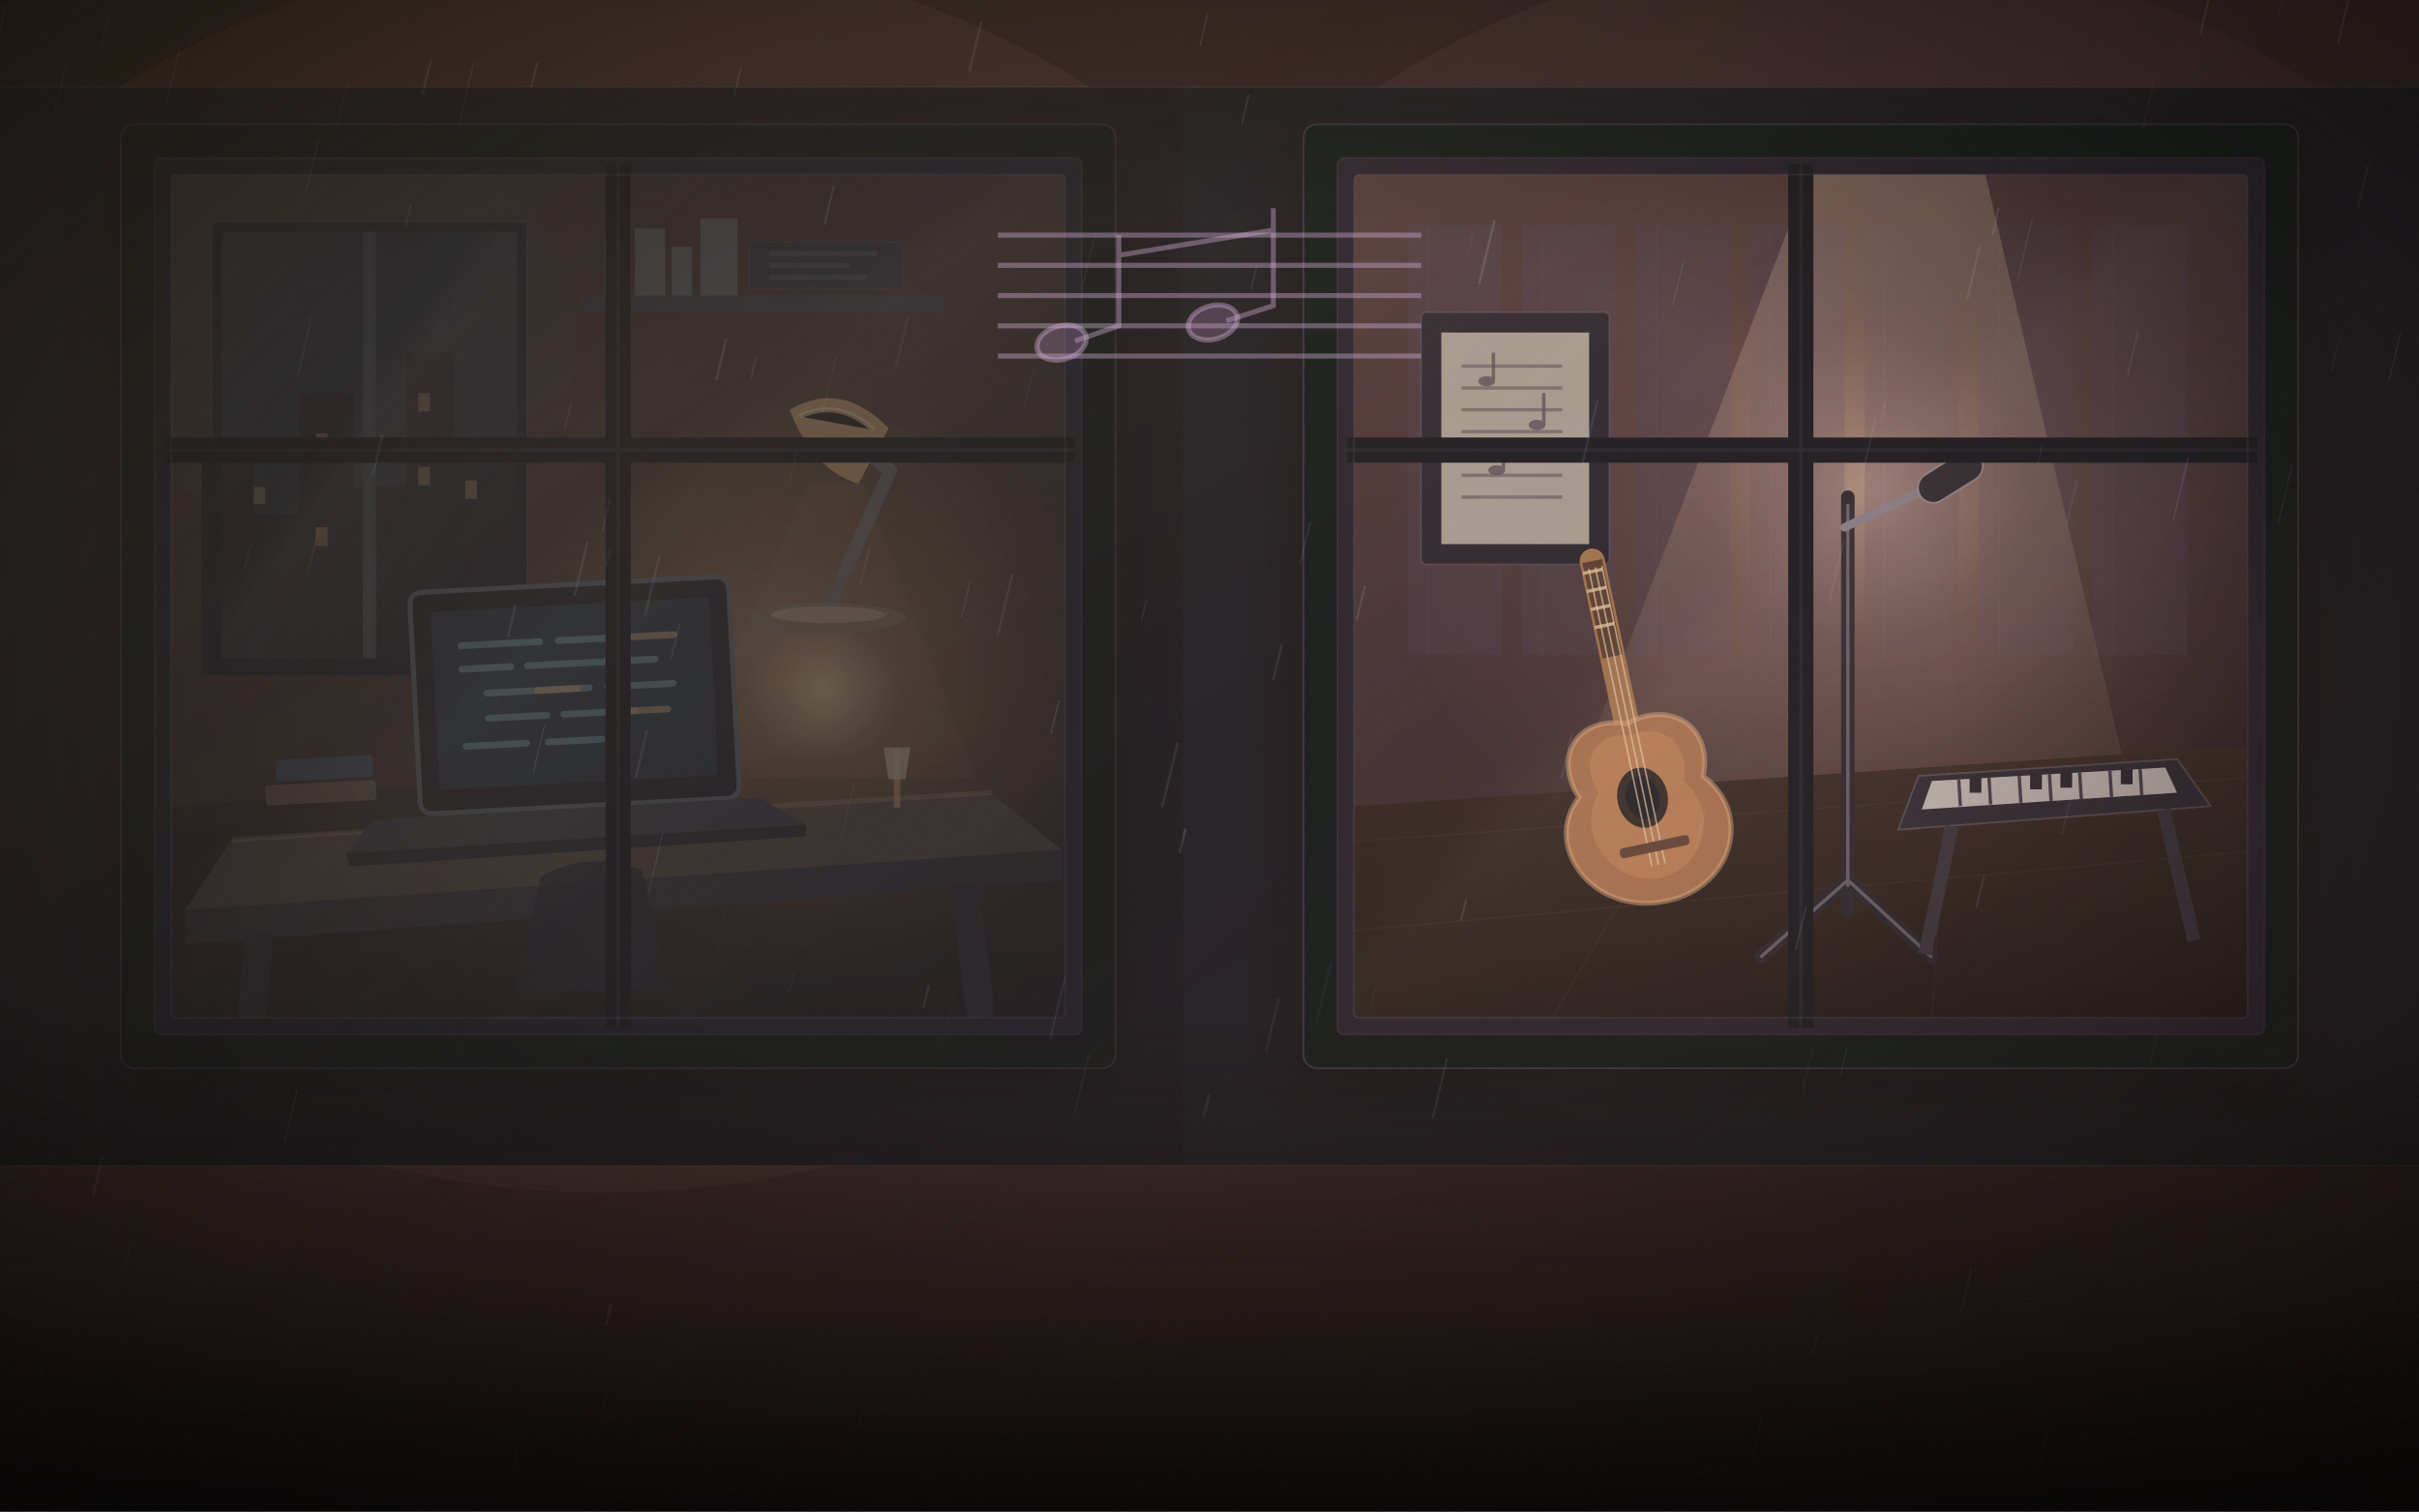
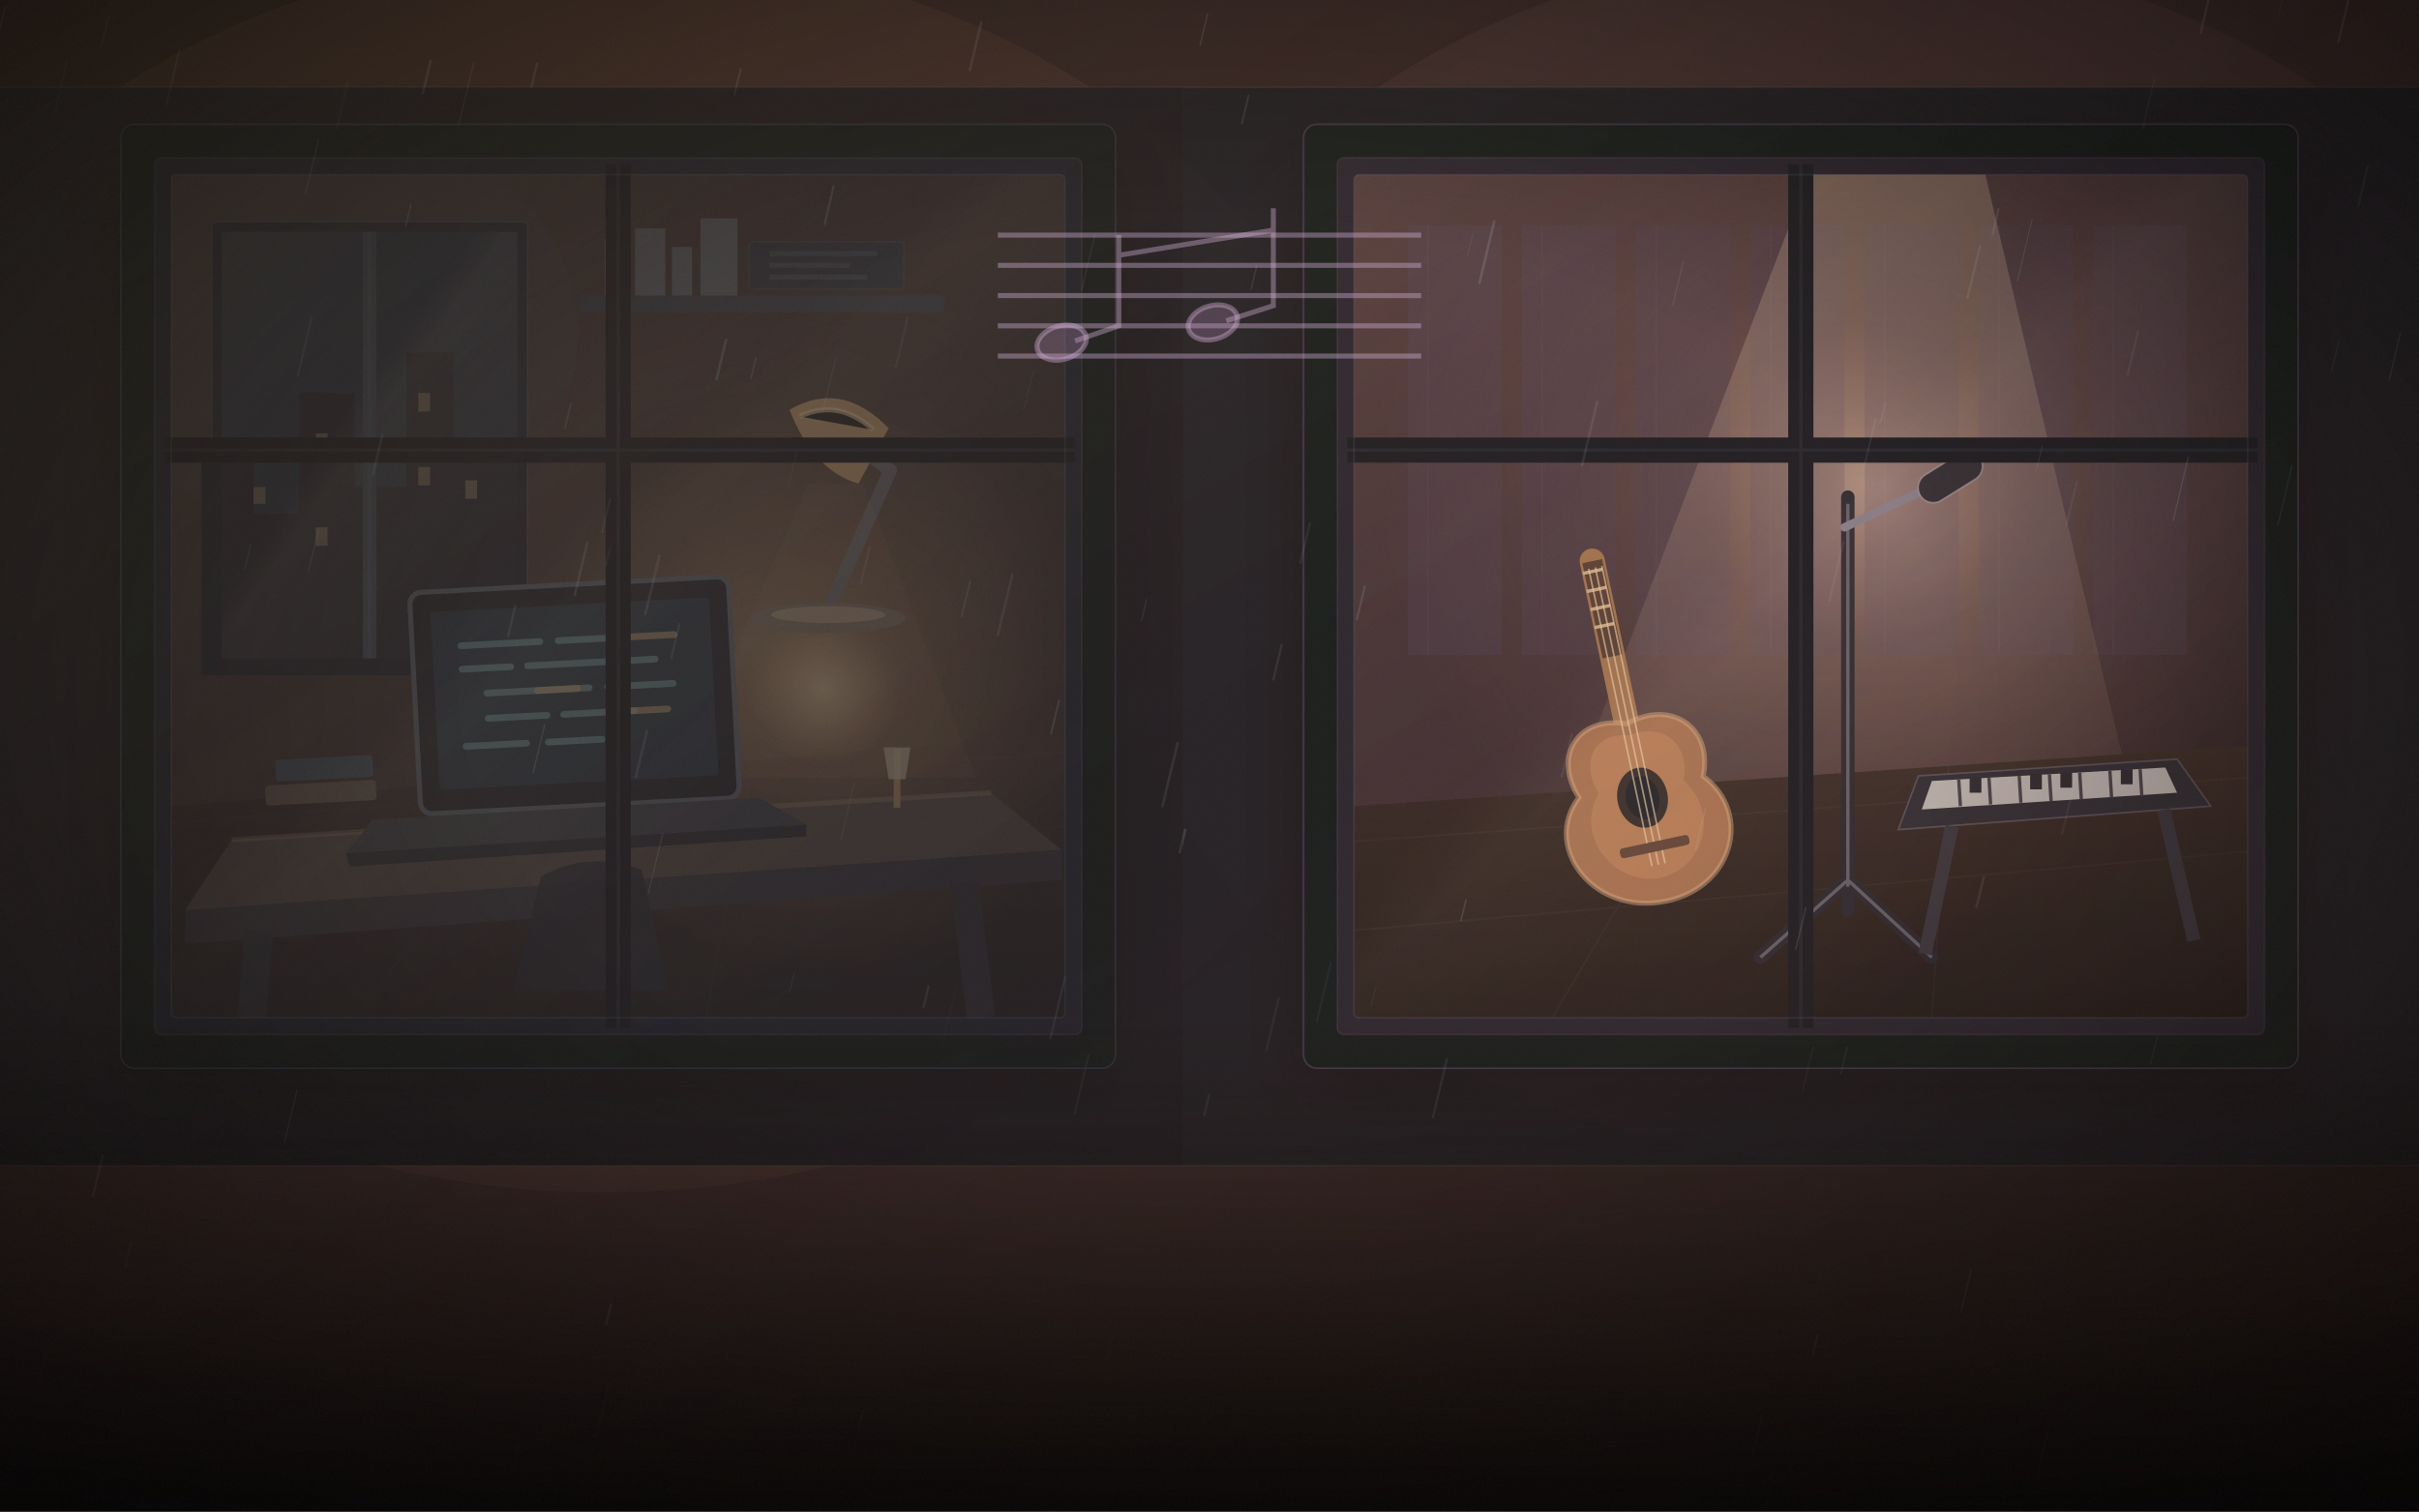
<svg xmlns="http://www.w3.org/2000/svg" viewBox="0 0 1440 900" preserveAspectRatio="xMidYMid slice" role="img" aria-labelledby="title desc">
  <style>
  .rain-drift { animation: rain-drift 11s ease-in-out infinite; }
  .mote { animation-name: mote-rise; animation-duration: 12s; animation-timing-function: ease-in-out; animation-iteration-count: infinite; opacity: 0; }
  .glow-drift { animation: glow-drift 14s ease-in-out infinite; }
  .sway { animation: sway 11s ease-in-out infinite; transform-box: fill-box; transform-origin: 50% 50%; }
  .drift { animation: drift 15s ease-in-out infinite; transform-box: fill-box; transform-origin: 50% 50%; }
  .spin { animation: spin 34s linear infinite; transform-box: fill-box; transform-origin: 50% 100%; }
  .pulse { animation: pulse 2.4s ease-in-out infinite; transform-box: fill-box; transform-origin: 50% 100%; }
  .ring { animation: ring 6.4s ease-out infinite; transform-box: fill-box; transform-origin: 50% 50%; }
  .rise { animation: rise 7s ease-in-out infinite; }
  .flow { animation: flow 7s linear infinite; }
  .blink { animation: blink 1.3s steps(2, start) infinite; }
  .signal-flow { animation: signal-flow 6s linear infinite; }
  @keyframes rain-drift { 0%, 100% { transform: translate(0px, 0px); } 50% { transform: translate(-14px, 24px); } }
  @keyframes mote-rise { 0% { opacity: 0; transform: translate(0px, 0px); } 16% { opacity: .5; } 62% { opacity: .26; } 100% { opacity: 0; transform: translate(-10px, -54px); } }
  @keyframes glow-drift { 0%, 100% { transform: translate(0px, 0px); } 50% { transform: translate(7px, -6px); } }
  @keyframes sway { 0%, 100% { transform: rotate(-1.4deg) translateY(0px); } 50% { transform: rotate(1.4deg) translateY(-4px); } }
  @keyframes drift { 0%, 100% { transform: translate(0px, 0px); } 50% { transform: translate(6px, -8px); } }
  @keyframes spin { to { transform: rotate(360deg); } }
  @keyframes pulse { 0%, 100% { transform: scaleY(.32); } 50% { transform: scaleY(1); } }
  @keyframes ring { 0% { transform: scale(.5); opacity: .55; } 68% { opacity: .14; } 100% { transform: scale(2.4); opacity: 0; } }
  @keyframes rise { 0% { opacity: 0; transform: translateY(6px); } 35% { opacity: .55; } 100% { opacity: 0; transform: translateY(-16px); } }
  @keyframes flow { to { stroke-dashoffset: -120; } }
  @keyframes blink { 0%, 49% { opacity: 1; } 50%, 100% { opacity: 0; } }
  @keyframes signal-flow { to { stroke-dashoffset: -96; } }
  @media (prefers-reduced-motion: reduce) { .anim { animation: none !important; } }
</style>
  <defs>
    <linearGradient id="night" x1="0" y1="0" x2="1" y2="1">
      <stop stop-color="#120d0c" />
      <stop offset=".46" stop-color="#2b1c1c" />
      <stop offset="1" stop-color="#160f0e" />
    </linearGradient>
    <linearGradient id="dawn" x1="0" y1="0" x2="0" y2="1">
      <stop stop-color="#e2a276" stop-opacity=".36" />
      <stop offset=".48" stop-color="#8b5e5e" stop-opacity=".15" />
      <stop offset="1" stop-color="#17110f" stop-opacity="0" />
    </linearGradient>
    <linearGradient id="warmWash" x1="0" y1="0" x2="1" y2="1">
      <stop stop-color="#efb77d" stop-opacity=".2" />
      <stop offset=".5" stop-color="#dca18c" stop-opacity=".13" />
      <stop offset="1" stop-color="#c98370" stop-opacity=".18" />
    </linearGradient>
    <linearGradient id="leftRoom" x1="0" y1="0" x2=".85" y2="1">
      <stop stop-color="#3b2c24" />
      <stop offset=".55" stop-color="#2a211d" />
      <stop offset="1" stop-color="#15100e" />
    </linearGradient>
    <linearGradient id="rightRoom" x1=".2" y1="0" x2=".8" y2="1">
      <stop stop-color="#3b292c" />
      <stop offset=".58" stop-color="#2b2025" />
      <stop offset="1" stop-color="#171114" />
    </linearGradient>
    <linearGradient id="floor" x1="0" y1="0" x2="0" y2="1">
      <stop stop-color="#261c18" />
      <stop offset="1" stop-color="#0e0b0a" />
    </linearGradient>
    <linearGradient id="glass" x1="0" y1="0" x2="1" y2="1">
      <stop stop-color="#d5b497" stop-opacity=".13" />
      <stop offset=".42" stop-color="#62483f" stop-opacity=".05" />
      <stop offset=".48" stop-color="#f4d7b6" stop-opacity=".13" />
      <stop offset="1" stop-color="#211512" stop-opacity=".03" />
    </linearGradient>
    <linearGradient id="spotlight" x1="0" y1="0" x2="0" y2="1">
      <stop stop-color="#ffe0b6" stop-opacity=".27" />
      <stop offset="1" stop-color="#d9a18b" stop-opacity="0" />
    </linearGradient>
    <linearGradient id="bottomShade" x1="0" y1="0" x2="0" y2="1">
      <stop stop-color="#100b09" stop-opacity="0" />
      <stop offset=".56" stop-color="#100b09" stop-opacity=".46" />
      <stop offset="1" stop-color="#0b0807" stop-opacity=".94" />
    </linearGradient>
    <radialGradient id="lampGlow">
      <stop stop-color="#ffe0a8" stop-opacity=".78" />
      <stop offset=".26" stop-color="#f4bd78" stop-opacity=".3" />
      <stop offset="1" stop-color="#e6a053" stop-opacity="0" />
    </radialGradient>
    <radialGradient id="stageGlow">
      <stop stop-color="#ffd8bd" stop-opacity=".48" />
      <stop offset=".35" stop-color="#dda088" stop-opacity=".18" />
      <stop offset="1" stop-color="#aa6e63" stop-opacity="0" />
    </radialGradient>
    <radialGradient id="vignette" cx=".5" cy=".45" r=".72">
      <stop offset=".42" stop-color="#000" stop-opacity="0" />
      <stop offset="1" stop-color="#000" stop-opacity=".66" />
    </radialGradient>
    <filter id="blur8" x="-50%" y="-50%" width="200%" height="200%">
      <feGaussianBlur stdDeviation="8" />
    </filter>
    <filter id="blur24" x="-50%" y="-50%" width="200%" height="200%">
      <feGaussianBlur stdDeviation="24" />
    </filter>
    <filter id="shadow" x="-30%" y="-30%" width="160%" height="160%">
      <feDropShadow dx="0" dy="16" stdDeviation="22" flood-color="#000" flood-opacity=".55" />
    </filter>
    <filter id="grain">
      <feTurbulence type="fractalNoise" baseFrequency=".72" numOctaves="3" seed="27" stitchTiles="stitch" />
      <feColorMatrix type="saturate" values="0" />
      <feComponentTransfer>
        <feFuncA type="table" tableValues="0 .075" />
      </feComponentTransfer>
    </filter>
    <clipPath id="leftClip">
      <rect x="102" y="164" width="532" height="502" rx="3" />
    </clipPath>
    <clipPath id="rightClip">
      <rect x="806" y="164" width="532" height="502" rx="3" />
    </clipPath>
  </defs>
  <rect width="1440" height="900" fill="url(#night)" />
  <ellipse cx="360" cy="340" rx="460" ry="370" fill="#b47b58" opacity=".09" />
  <ellipse cx="1100" cy="330" rx="440" ry="360" fill="#a86c6c" opacity=".1" />
  <g transform="translate(0 -60) ">
    <path d="M0 112H1440V754H0Z" fill="#080d15" opacity=".9" />
    <path d="M0 112H1440M0 754H1440" stroke="#6d8296" stroke-opacity=".14" />
    <g filter="url(#shadow)">
      <rect x="72" y="134" width="592" height="562" rx="8" fill="#05090f" stroke="#344250" stroke-opacity=".55" />
      <rect x="92" y="154" width="552" height="522" rx="4" fill="#111923" stroke="#637484" stroke-opacity=".18" />
      <rect x="776" y="134" width="592" height="562" rx="8" fill="#05090f" stroke="#454057" stroke-opacity=".58" />
      <rect x="796" y="154" width="552" height="522" rx="4" fill="#171522" stroke="#756887" stroke-opacity=".18" />
    </g>
    <g opacity="0.55">
      <g clip-path="url(#leftClip)">
        <rect x="102" y="164" width="532" height="502" fill="url(#leftRoom)" />
        <ellipse cx="444" cy="440" rx="250" ry="240" fill="url(#lampGlow)" opacity=".26" />
        <path d="M102 540L634 498V666H102Z" fill="url(#floor)" />
        <path d="M102 550L634 508M102 603L634 552M210 666L328 520M420 666L448 514" stroke="#80909a" stroke-opacity=".06" />
        <rect x="126" y="192" width="188" height="266" rx="3" fill="#080e16" stroke="#4b5d6b" stroke-opacity=".5" />
        <rect x="132" y="198" width="176" height="254" fill="#0d1a28" />
        <ellipse cx="202" cy="258" rx="142" ry="124" fill="#345574" opacity=".14" />
        <path d="M120 410V332H151V366H178V294H211V350H242V270H270V324H310V462H120Z" fill="#080f19" />
        <path d="M151 350H158V360H151ZM188 318H195V329H188ZM249 294H256V305H249ZM277 346H284V357H277ZM188 374H195V385H188ZM249 338H256V349H249Z" fill="#d5b878" opacity=".48" />
        <rect x="132" y="198" width="176" height="254" fill="url(#glass)" />
        <path d="M220 198V452M132 326H308" stroke="#334652" stroke-width="8" />
        <path d="M220 198V452M132 326H308" stroke="#8295a1" stroke-opacity=".12" stroke-width="2" />
        <rect x="344" y="236" width="218" height="10" rx="2" fill="#29343e" />
        <path d="M360 202H374V236H360ZM378 196H396V236H378ZM400 207H412V236H400ZM417 190H439V236H417Z" fill="#58606a" />
        <rect x="446" y="204" width="92" height="28" rx="2" fill="#1a252f" stroke="#83919a" stroke-opacity=".15" />
        <path d="M458 211H522M458 218H506M458 225H516" stroke="#8b9ba3" stroke-opacity=".22" stroke-width="3" />
        <g class="anim glow-drift">
          <ellipse cx="490" cy="470" rx="176" ry="172" fill="url(#lampGlow)" />
        </g>
        <path d="M493 423L530 340M530 340L500 318" stroke="#5b5e60" stroke-width="8" stroke-linecap="round" />
        <path d="M470 304Q501 286 529 315L511 348Q484 340 470 304Z" fill="#c59b63" />
        <path d="M476 308Q499 297 520 316" stroke="#ffe0a4" stroke-opacity=".65" stroke-width="3" />
        <ellipse cx="493" cy="428" rx="46" ry="9" fill="#6c6558" />
        <ellipse cx="493" cy="426" rx="34" ry="5" fill="#d3b785" opacity=".55" />
        <path d="M481 348L405 523H581L514 348Z" fill="#f2bd78" opacity=".065" />
        <path d="M138 560L590 532L632 566L110 602Z" fill="#463e35" />
        <path d="M110 602L632 566V584L110 622Z" fill="#24252a" />
        <path d="M154 614L150 666M574 586L584 666" stroke="#1a1d23" stroke-width="17" />
        <path d="M138 560L590 532" stroke="#b49670" stroke-opacity=".35" stroke-width="3" />
        <rect x="247" y="408" width="190" height="132" rx="7" fill="#080d12" stroke="#4c5b64" stroke-width="3" transform="rotate(-3 342 474)" />
        <rect x="259" y="420" width="166" height="106" rx="2" fill="#102633" transform="rotate(-3 342 474)" />
        <g transform="rotate(-3 342 474)" stroke-linecap="round">
          <path d="M276 441H323M334 441H368M276 455H305M315 455H391M290 470H351M362 470H401M290 485H325M335 485H377M276 501H312M325 501H357" stroke="#75b6b6" stroke-opacity=".65" stroke-width="4" />
          <path d="M374 441H403M320 470H344M367 485H397" stroke="#d1aa72" stroke-opacity=".7" stroke-width="4" />
        </g>
        <path d="M222 548L452 535L480 551L206 568Z" fill="#293138" />
        <path d="M206 568L480 551V558L208 576Z" fill="#12181d" />
        <rect x="158" y="526" width="66" height="12" rx="2" fill="#5f5142" transform="rotate(-3 191 532)" />
        <rect x="164" y="511" width="58" height="13" rx="2" fill="#344b56" transform="rotate(-3 193 518)" />
        <path d="M534 506V541" stroke="#b28a55" stroke-width="4" />
        <path d="M526 505H542L539 524H529Z" fill="#d2c2a1" opacity=".75" />
        <path d="M322 582Q350 566 382 578L398 650H306Z" fill="#11171e" opacity=".88" />
      </g>
    </g>
    <g opacity="1.25">
      <g clip-path="url(#rightClip)">
        <rect x="806" y="164" width="532" height="502" fill="url(#rightRoom)" />
        <g class="anim glow-drift">
          <ellipse cx="1110" cy="348" rx="290" ry="268" fill="url(#stageGlow)" />
        </g>
        <g opacity=".32">
          <path d="M838 194H894V450H838ZM906 194H962V450H906ZM974 194H1030V450H974ZM1042 194H1098V450H1042ZM1110 194H1166V450H1110ZM1178 194H1234V450H1178ZM1246 194H1302V450H1246Z" fill="#40344f" />
          <path d="M850 194V450M918 194V450M986 194V450M1054 194V450M1122 194V450M1190 194V450M1258 194V450" stroke="#9a82aa" stroke-opacity=".18" />
        </g>
        <path d="M1080 156H1180L1300 666H884Z" fill="url(#spotlight)" />
        <ellipse cx="1115" cy="626" rx="218" ry="44" fill="#c5a0dc" opacity=".07" filter="url(#blur8)" />
        <path d="M806 540L1338 504V666H806Z" fill="url(#floor)" />
        <path d="M806 561L1338 523M806 614L1338 567M924 666L1008 524M1150 666L1160 516" stroke="#a392b1" stroke-opacity=".055" />
-         <rect x="846" y="246" width="112" height="150" rx="3" fill="#171822" stroke="#76677f" stroke-opacity=".32" />
-         <rect x="858" y="258" width="88" height="126" fill="#d6cdbc" opacity=".72" />
-         <path d="M870 278H930M870 291H930M870 304H930M870 317H930M870 330H930M870 343H930M870 356H930" stroke="#554f55" stroke-opacity=".65" stroke-width="2" />
-         <g fill="#4a4350" opacity=".8">
-           <ellipse cx="885" cy="287" rx="5" ry="3" />
-           <ellipse cx="915" cy="313" rx="5" ry="3" />
-           <ellipse cx="891" cy="340" rx="5" ry="3" />
-           <path d="M889 286V270M919 312V294M895 339V321" stroke="#4a4350" stroke-width="2" />
-         </g>
        <path d="M1100 356V602M1100 584L1048 630M1100 584L1150 630" stroke="#151720" stroke-width="8" stroke-linecap="round" />
        <path d="M1100 360V588M1100 584L1048 630M1100 584L1150 630" stroke="#85828d" stroke-opacity=".55" stroke-width="2" />
        <path d="M1098 374L1162 344" stroke="#777482" stroke-width="5" stroke-linecap="round" />
        <rect x="1152" y="323" width="18" height="42" rx="9" fill="#171922" stroke="#a29baa" stroke-opacity=".65" transform="rotate(58 1161 344)" />
        <g transform="translate(900 378) scale(1) rotate(-12 70 130)">
          <path d="M72 14V144" stroke="#9a6c45" stroke-width="15" stroke-linecap="round" />
          <path d="M66 14H78V72H66Z" fill="#4d3429" />
          <path d="M65 20H77M65 31H77M65 42H77M65 53H77" stroke="#c5a67e" stroke-width="2" />
          <path d="M72 113C43 102 25 124 35 150C8 173 27 218 69 221C113 224 135 181 110 153C122 125 100 104 72 113Z" fill="#9c6744" stroke="#d4a276" stroke-opacity=".5" stroke-width="3" />
          <path d="M72 120C51 114 40 130 47 150C28 171 43 204 71 207C100 207 115 176 98 153C107 132 92 116 72 120Z" fill="#b87b50" opacity=".65" />
          <ellipse cx="72" cy="158" rx="15" ry="18" fill="#211b1b" />
          <ellipse cx="72" cy="158" rx="10" ry="13" fill="#0b1119" />
          <path d="M69 18V199M73 18V199M77 18V199" stroke="#e3d0aa" stroke-opacity=".65" />
          <rect x="52" y="185" width="42" height="6" rx="2" fill="#50362b" />
        </g>
        <g transform="translate(1142 500)">
          <path d="M0 22L154 12L174 40L-12 54Z" fill="#191b25" stroke="#6d6879" stroke-opacity=".5" />
          <path d="M8 25L147 17L154 32L2 42Z" fill="#d3d0ca" opacity=".82" />
          <path d="M24 24L25 40M42 23L43 39M60 22L61 38M78 21L79 37M96 20L97 36M114 19L115 35M132 18L133 34" stroke="#36333e" stroke-width="2" />
          <path d="M34 23L34 32M70 21L70 30M88 20L88 29M124 18L124 27" stroke="#171820" stroke-width="7" />
          <path d="M20 52L4 128M146 42L164 120" stroke="#252630" stroke-width="8" />
        </g>
        <rect x="806" y="164" width="532" height="502" fill="url(#glass)" opacity=".42" />
      </g>
    </g>
    <rect x="102" y="164" width="532" height="502" fill="url(#glass)" opacity=".32" />
    <path d="M368 158V672M98 328H640M1072 158V672M802 328H1344" stroke="#080d14" stroke-width="15" />
    <path d="M368 158V672M98 328H640M1072 158V672M802 328H1344" stroke="#607080" stroke-opacity=".12" stroke-width="2" />
    <rect x="102" y="164" width="532" height="502" rx="3" fill="none" stroke="#9aabba" stroke-opacity=".12" />
    <rect x="806" y="164" width="532" height="502" rx="3" fill="none" stroke="#aa9bb8" stroke-opacity=".12" />
  </g>
  <g class="anim rain-drift" stroke="#c5d8e5" stroke-linecap="round" opacity="0.2">
    <line x1="-29.7" y1="505.6" x2="-34.8" y2="526.9" stroke-width="1.0" opacity="0.45" />
    <line x1="1392.6" y1="201.8" x2="1387.9" y2="221.0" stroke-width="0.9" opacity="0.35" />
    <line x1="523.1" y1="-63.8" x2="517.8" y2="-41.6" stroke-width="1.5" opacity="0.49" />
    <line x1="441.0" y1="40.7" x2="437.2" y2="56.5" stroke-width="1.0" opacity="0.72" />
    <line x1="394.5" y1="496.3" x2="386.0" y2="531.6" stroke-width="0.7" opacity="0.75" />
    <line x1="324.2" y1="431.7" x2="317.4" y2="460.1" stroke-width="0.8" opacity="0.81" />
    <line x1="872.7" y1="535.7" x2="869.7" y2="548.1" stroke-width="0.9" opacity="0.77" />
    <line x1="1315.2" y1="-2.3" x2="1310.0" y2="19.6" stroke-width="1.4" opacity="0.76" />
    <line x1="1015.3" y1="481.2" x2="1009.4" y2="505.5" stroke-width="0.9" opacity="0.58" />
    <line x1="1471.5" y1="-31.5" x2="1463.2" y2="3.3" stroke-width="1.0" opacity="0.71" />
    <line x1="1054.8" y1="880.7" x2="1049.5" y2="902.4" stroke-width="1.0" opacity="0.66" />
    <line x1="743.3" y1="56.8" x2="739.3" y2="73.5" stroke-width="1.1" opacity="0.61" />
    <line x1="634.0" y1="581.9" x2="625.3" y2="618.2" stroke-width="1.2" opacity="0.62" />
    <line x1="496.3" y1="110.8" x2="490.9" y2="133.4" stroke-width="1.2" opacity="0.84" />
    <line x1="779.8" y1="311.6" x2="774.1" y2="335.1" stroke-width="1.3" opacity="0.40" />
    <line x1="812.5" y1="349.0" x2="807.7" y2="368.8" stroke-width="1.2" opacity="0.72" />
    <line x1="517.7" y1="325.7" x2="512.4" y2="347.7" stroke-width="1.2" opacity="0.49" />
    <line x1="1526.4" y1="858.3" x2="1520.0" y2="884.7" stroke-width="1.6" opacity="0.84" />
    <line x1="432.2" y1="202.3" x2="426.6" y2="225.7" stroke-width="1.5" opacity="0.82" />
    <line x1="1282.7" y1="46.3" x2="1275.5" y2="76.5" stroke-width="0.9" opacity="0.34" />
    <line x1="761.2" y1="594.5" x2="753.8" y2="625.6" stroke-width="1.4" opacity="0.30" />
    <line x1="648.1" y1="628.2" x2="639.7" y2="663.1" stroke-width="1.0" opacity="0.50" />
    <line x1="1209.8" y1="130.2" x2="1200.9" y2="167.5" stroke-width="0.6" opacity="0.77" />
    <line x1="1116.7" y1="248.8" x2="1109.3" y2="279.7" stroke-width="0.9" opacity="0.54" />
    <line x1="682.5" y1="357.0" x2="679.6" y2="369.3" stroke-width="0.8" opacity="0.67" />
    <line x1="227.6" y1="259.1" x2="222.0" y2="282.5" stroke-width="1.5" opacity="0.57" />
    <line x1="1450.0" y1="564.0" x2="1447.2" y2="575.7" stroke-width="1.0" opacity="0.47" />
    <line x1="701.0" y1="442.4" x2="692.0" y2="480.0" stroke-width="1.5" opacity="0.74" />
    <line x1="1425.4" y1="769.7" x2="1422.9" y2="780.2" stroke-width="0.6" opacity="0.56" />
    <line x1="27.3" y1="805.5" x2="23.2" y2="822.5" stroke-width="1.4" opacity="0.32" />
    <line x1="795.0" y1="935.5" x2="789.9" y2="956.8" stroke-width="1.0" opacity="0.60" />
    <line x1="1514.8" y1="364.9" x2="1508.5" y2="391.3" stroke-width="1.4" opacity="0.64" />
    <line x1="1049.1" y1="842.8" x2="1043.3" y2="867.1" stroke-width="1.1" opacity="0.70" />
    <line x1="508.5" y1="466.7" x2="500.5" y2="500.0" stroke-width="1.2" opacity="0.25" />
    <line x1="815.7" y1="895.5" x2="810.0" y2="919.2" stroke-width="1.0" opacity="0.80" />
    <line x1="1318.1" y1="809.2" x2="1311.3" y2="837.3" stroke-width="0.7" opacity="0.39" />
    <line x1="652.0" y1="139.1" x2="643.9" y2="172.6" stroke-width="0.8" opacity="0.59" />
    <line x1="1236.3" y1="286.9" x2="1230.2" y2="312.1" stroke-width="1.4" opacity="0.36" />
    <line x1="1099.6" y1="623.7" x2="1095.8" y2="639.6" stroke-width="0.7" opacity="0.47" />
    <line x1="719.8" y1="651.9" x2="716.8" y2="664.2" stroke-width="1.5" opacity="0.37" />
    <line x1="909.9" y1="946.3" x2="903.1" y2="974.6" stroke-width="1.4" opacity="0.84" />
    <line x1="1236.0" y1="461.3" x2="1227.6" y2="496.2" stroke-width="1.4" opacity="0.32" />
    <line x1="861.3" y1="630.7" x2="853.0" y2="665.3" stroke-width="1.3" opacity="0.51" />
    <line x1="472.9" y1="579.0" x2="469.9" y2="591.1" stroke-width="0.6" opacity="0.54" />
    <line x1="1409.6" y1="98.6" x2="1403.8" y2="122.9" stroke-width="1.4" opacity="0.37" />
    <line x1="284.3" y1="-60.5" x2="279.1" y2="-38.8" stroke-width="1.0" opacity="0.69" />
    <line x1="561.0" y1="-57.1" x2="554.0" y2="-27.8" stroke-width="1.4" opacity="0.30" />
    <line x1="1081.9" y1="794.9" x2="1079.3" y2="806.1" stroke-width="1.1" opacity="0.78" />
    <line x1="1219.0" y1="852.4" x2="1212.4" y2="879.9" stroke-width="1.4" opacity="0.76" />
    <line x1="1079.2" y1="964.2" x2="1075.8" y2="978.4" stroke-width="0.6" opacity="0.62" />
    <line x1="-4.9" y1="-64.4" x2="-13.3" y2="-29.7" stroke-width="1.2" opacity="0.60" />
    <line x1="404.5" y1="371.5" x2="399.6" y2="392.0" stroke-width="1.1" opacity="0.58" />
    <line x1="189.7" y1="315.1" x2="183.6" y2="340.6" stroke-width="0.8" opacity="0.61" />
    <line x1="1527.6" y1="745.9" x2="1520.0" y2="777.4" stroke-width="0.8" opacity="0.52" />
    <line x1="1075.0" y1="540.4" x2="1069.0" y2="565.1" stroke-width="0.9" opacity="0.65" />
    <line x1="1013.6" y1="963.4" x2="1010.1" y2="978.0" stroke-width="1.0" opacity="0.60" />
    <line x1="339.9" y1="240.0" x2="336.3" y2="255.0" stroke-width="1.1" opacity="0.58" />
    <line x1="176.9" y1="649.0" x2="169.4" y2="680.0" stroke-width="0.8" opacity="0.70" />
    <line x1="540.3" y1="189.4" x2="533.4" y2="218.3" stroke-width="1.5" opacity="0.40" />
    <line x1="1131.0" y1="908.0" x2="1127.6" y2="921.9" stroke-width="1.4" opacity="0.50" />
    <line x1="1215.7" y1="265.7" x2="1212.8" y2="277.9" stroke-width="0.7" opacity="0.54" />
    <line x1="206.9" y1="49.5" x2="200.4" y2="76.5" stroke-width="1.5" opacity="0.31" />
    <line x1="889.5" y1="131.8" x2="880.7" y2="168.5" stroke-width="1.5" opacity="0.79" />
    <line x1="1499.9" y1="841.2" x2="1495.1" y2="861.4" stroke-width="0.7" opacity="0.35" />
    <line x1="1464.8" y1="-52.7" x2="1455.9" y2="-16.0" stroke-width="1.1" opacity="0.63" />
    <line x1="392.5" y1="331.1" x2="384.1" y2="365.8" stroke-width="1.6" opacity="0.61" />
    <line x1="1512.5" y1="985.8" x2="1505.9" y2="1012.9" stroke-width="0.7" opacity="0.75" />
    <line x1="705.5" y1="494.2" x2="702.3" y2="507.4" stroke-width="1.6" opacity="0.76" />
    <line x1="185.5" y1="189.1" x2="177.3" y2="223.6" stroke-width="1.3" opacity="0.50" />
    <line x1="763.0" y1="383.9" x2="758.0" y2="404.7" stroke-width="1.3" opacity="0.48" />
    <line x1="1472.2" y1="835.1" x2="1464.1" y2="868.9" stroke-width="1.0" opacity="0.61" />
    <line x1="64.6" y1="10.1" x2="60.3" y2="28.0" stroke-width="1.2" opacity="0.28" />
    <line x1="577.5" y1="346.0" x2="572.4" y2="367.3" stroke-width="1.0" opacity="0.68" />
    <line x1="1189.7" y1="124.4" x2="1186.1" y2="139.8" stroke-width="1.3" opacity="0.71" />
    <line x1="1122.3" y1="239.7" x2="1119.5" y2="251.4" stroke-width="1.2" opacity="0.42" />
    <line x1="106.7" y1="30.2" x2="99.0" y2="62.3" stroke-width="1.3" opacity="0.39" />
    <line x1="1173.4" y1="756.0" x2="1167.3" y2="781.3" stroke-width="1.0" opacity="0.60" />
    <line x1="149.2" y1="324.4" x2="145.7" y2="338.8" stroke-width="1.0" opacity="0.45" />
    <line x1="189.6" y1="83.2" x2="182.0" y2="115.1" stroke-width="0.8" opacity="0.71" />
    <line x1="1528.3" y1="779.3" x2="1521.3" y2="808.6" stroke-width="1.1" opacity="0.74" />
    <line x1="618.6" y1="909.3" x2="610.9" y2="941.5" stroke-width="0.8" opacity="0.55" />
    <line x1="855.8" y1="-57.4" x2="853.1" y2="-46.3" stroke-width="1.1" opacity="0.44" />
    <line x1="363.7" y1="776.7" x2="360.9" y2="788.6" stroke-width="1.5" opacity="0.82" />
    <line x1="738.3" y1="889.7" x2="733.7" y2="908.9" stroke-width="1.1" opacity="0.21" />
    <line x1="541.4" y1="882.8" x2="536.7" y2="902.4" stroke-width="0.6" opacity="0.24" />
    <line x1="61.1" y1="688.1" x2="55.3" y2="712.3" stroke-width="1.4" opacity="0.59" />
    <line x1="580.6" y1="927.1" x2="574.5" y2="952.5" stroke-width="1.2" opacity="0.62" />
    <line x1="39.8" y1="36.6" x2="32.1" y2="68.8" stroke-width="0.8" opacity="0.34" />
    <line x1="838.4" y1="938.0" x2="833.7" y2="957.6" stroke-width="1.1" opacity="0.82" />
    <line x1="450.0" y1="213.1" x2="447.0" y2="225.4" stroke-width="1.1" opacity="0.58" />
    <line x1="602.6" y1="342.2" x2="594.0" y2="378.2" stroke-width="1.4" opacity="0.61" />
    <line x1="950.8" y1="239.2" x2="941.8" y2="277.0" stroke-width="1.4" opacity="0.50" />
    <line x1="1455.6" y1="173.2" x2="1449.1" y2="200.1" stroke-width="1.1" opacity="0.69" />
    <line x1="282.0" y1="37.2" x2="273.1" y2="74.3" stroke-width="0.7" opacity="0.63" />
    <line x1="78.0" y1="739.8" x2="74.5" y2="754.4" stroke-width="1.4" opacity="0.32" />
    <line x1="1002.0" y1="155.9" x2="995.8" y2="181.6" stroke-width="0.7" opacity="0.58" />
    <line x1="497.6" y1="212.8" x2="489.8" y2="245.2" stroke-width="0.8" opacity="0.42" />
    <line x1="1178.7" y1="146.3" x2="1171.2" y2="177.4" stroke-width="1.3" opacity="0.70" />
    <line x1="748.1" y1="158.2" x2="744.8" y2="172.1" stroke-width="1.0" opacity="0.48" />
    <line x1="1501.8" y1="153.5" x2="1492.8" y2="191.1" stroke-width="0.8" opacity="0.60" />
    <line x1="981.6" y1="-58.1" x2="978.8" y2="-46.1" stroke-width="0.9" opacity="0.61" />
    <line x1="718.9" y1="8.1" x2="714.4" y2="26.9" stroke-width="0.9" opacity="0.77" />
    <line x1="552.7" y1="587.4" x2="549.8" y2="599.5" stroke-width="1.4" opacity="0.64" />
    <line x1="725.8" y1="-62.2" x2="720.1" y2="-38.5" stroke-width="1.0" opacity="0.49" />
    <line x1="1411.6" y1="-70.9" x2="1403.5" y2="-37.3" stroke-width="1.4" opacity="0.82" />
    <line x1="568.8" y1="589.3" x2="560.5" y2="624.1" stroke-width="0.6" opacity="0.24" />
    <line x1="819.0" y1="587.4" x2="816.2" y2="599.0" stroke-width="1.0" opacity="0.23" />
    <line x1="1348.8" y1="881.0" x2="1344.1" y2="900.6" stroke-width="0.8" opacity="0.41" />
    <line x1="1495.8" y1="817.2" x2="1488.6" y2="847.4" stroke-width="1.6" opacity="0.49" />
    <line x1="1272.8" y1="197.0" x2="1266.6" y2="223.1" stroke-width="1.1" opacity="0.51" />
    <line x1="887.5" y1="875.9" x2="881.7" y2="900.0" stroke-width="0.9" opacity="0.43" />
    <line x1="1181.0" y1="522.0" x2="1176.6" y2="540.0" stroke-width="1.4" opacity="0.52" />
    <line x1="349.6" y1="323.2" x2="342.1" y2="354.4" stroke-width="1.4" opacity="0.74" />
    <line x1="1284.2" y1="616.9" x2="1280.2" y2="633.6" stroke-width="0.7" opacity="0.41" />
    <line x1="876.8" y1="139.2" x2="873.6" y2="152.5" stroke-width="0.9" opacity="0.32" />
    <line x1="615.2" y1="220.4" x2="609.6" y2="243.7" stroke-width="0.9" opacity="0.26" />
    <line x1="258.9" y1="932.3" x2="253.3" y2="955.8" stroke-width="0.6" opacity="0.21" />
    <line x1="935.7" y1="437.2" x2="929.7" y2="462.4" stroke-width="1.2" opacity="0.44" />
    <line x1="1097.4" y1="322.9" x2="1089.0" y2="358.0" stroke-width="1.4" opacity="0.39" />
    <line x1="792.3" y1="573.1" x2="783.9" y2="608.1" stroke-width="1.3" opacity="0.24" />
    <line x1="319.8" y1="37.8" x2="316.4" y2="51.7" stroke-width="1.3" opacity="0.63" />
    <line x1="3.1" y1="4.0" x2="-5.8" y2="40.7" stroke-width="1.1" opacity="0.46" />
    <line x1="1361.0" y1="-9.6" x2="1356.2" y2="10.4" stroke-width="0.7" opacity="0.34" />
    <line x1="306.8" y1="360.8" x2="302.5" y2="378.6" stroke-width="1.4" opacity="0.64" />
    <line x1="363.2" y1="326.3" x2="360.8" y2="336.3" stroke-width="1.5" opacity="0.29" />
    <line x1="1302.6" y1="272.5" x2="1293.7" y2="309.8" stroke-width="0.8" opacity="0.78" />
    <line x1="385.1" y1="435.2" x2="378.5" y2="462.7" stroke-width="1.5" opacity="0.63" />
    <line x1="136.2" y1="951.5" x2="131.0" y2="973.3" stroke-width="1.0" opacity="0.20" />
    <line x1="1428.9" y1="198.5" x2="1422.2" y2="226.4" stroke-width="0.8" opacity="0.62" />
    <line x1="-5.1" y1="581.2" x2="-10.6" y2="604.2" stroke-width="0.9" opacity="0.54" />
    <line x1="244.6" y1="121.9" x2="241.4" y2="134.9" stroke-width="0.9" opacity="0.83" />
    <line x1="916.2" y1="-82.6" x2="909.7" y2="-55.6" stroke-width="0.8" opacity="0.29" />
    <line x1="1462.2" y1="139.1" x2="1453.7" y2="174.4" stroke-width="1.5" opacity="0.60" />
    <line x1="256.4" y1="36.1" x2="251.7" y2="55.6" stroke-width="1.4" opacity="0.72" />
    <line x1="1327.5" y1="973.5" x2="1323.3" y2="990.9" stroke-width="1.4" opacity="0.54" />
    <line x1="1079.4" y1="623.2" x2="1073.1" y2="649.6" stroke-width="0.9" opacity="0.26" />
    <line x1="1412.8" y1="977.7" x2="1409.7" y2="990.5" stroke-width="1.2" opacity="0.63" />
    <line x1="662.5" y1="794.9" x2="658.5" y2="811.8" stroke-width="1.1" opacity="0.21" />
    <line x1="363.2" y1="297.0" x2="358.4" y2="316.9" stroke-width="1.1" opacity="0.45" />
    <line x1="513.7" y1="840.0" x2="511.2" y2="850.2" stroke-width="1.2" opacity="0.73" />
    <line x1="734.3" y1="-52.1" x2="729.4" y2="-31.8" stroke-width="1.0" opacity="0.78" />
    <line x1="1398.1" y1="-0.5" x2="1391.9" y2="25.2" stroke-width="1.3" opacity="0.76" />
    <line x1="584.1" y1="13.4" x2="577.3" y2="41.8" stroke-width="1.5" opacity="0.60" />
    <line x1="1364.4" y1="277.4" x2="1356.0" y2="312.5" stroke-width="0.7" opacity="0.52" />
    <line x1="362.8" y1="822.4" x2="354.6" y2="856.3" stroke-width="0.7" opacity="0.56" />
    <line x1="1247.5" y1="-86.2" x2="1244.1" y2="-72.1" stroke-width="1.6" opacity="0.32" />
    <line x1="630.4" y1="417.0" x2="625.7" y2="436.8" stroke-width="1.2" opacity="0.84" />
    <line x1="474.2" y1="269.5" x2="469.4" y2="289.5" stroke-width="0.8" opacity="0.29" />
    <line x1="190.1" y1="824.6" x2="185.0" y2="845.8" stroke-width="0.8" opacity="0.36" />
    <line x1="309.0" y1="859.8" x2="304.6" y2="877.9" stroke-width="1.4" opacity="0.58" />
  </g>
  <g fill="#efd6ad" opacity=".55">
    <circle class="anim mote" cx="130.6" cy="160.2" r="0.9" style="animation-duration:19.8s;animation-delay:-9.9s" />
    <circle class="anim mote" cx="550.7" cy="524.0" r="1.4" style="animation-duration:14.9s;animation-delay:-0.2s" />
    <circle class="anim mote" cx="594.5" cy="444.3" r="1.9" style="animation-duration:12.0s;animation-delay:-3.1s" />
    <circle class="anim mote" cx="497.8" cy="554.2" r="1.5" style="animation-duration:14.5s;animation-delay:-1.1s" />
    <circle class="anim mote" cx="680.6" cy="534.0" r="2.3" style="animation-duration:17.8s;animation-delay:-11.0s" />
    <circle class="anim mote" cx="298.3" cy="412.2" r="2.2" style="animation-duration:14.4s;animation-delay:-11.1s" />
    <circle class="anim mote" cx="754.9" cy="362.5" r="0.7" style="animation-duration:19.1s;animation-delay:-17.2s" />
    <circle class="anim mote" cx="156.3" cy="404.1" r="0.9" style="animation-duration:15.1s;animation-delay:-4.3s" />
    <circle class="anim mote" cx="211.9" cy="552.3" r="0.8" style="animation-duration:19.6s;animation-delay:-14.6s" />
    <circle class="anim mote" cx="641.9" cy="377.8" r="2.3" style="animation-duration:16.7s;animation-delay:-10.4s" />
    <circle class="anim mote" cx="1022.3" cy="210.9" r="1.6" style="animation-duration:17.9s;animation-delay:-16.4s" />
    <circle class="anim mote" cx="315.2" cy="441.4" r="2.0" style="animation-duration:15.2s;animation-delay:-10.6s" />
    <circle class="anim mote" cx="346.9" cy="483.6" r="1.5" style="animation-duration:15.1s;animation-delay:-2.8s" />
    <circle class="anim mote" cx="286.4" cy="251.0" r="1.6" style="animation-duration:18.3s;animation-delay:-9.1s" />
    <circle class="anim mote" cx="770.9" cy="336.0" r="2.2" style="animation-duration:17.7s;animation-delay:-5.6s" />
    <circle class="anim mote" cx="520.8" cy="321.9" r="0.8" style="animation-duration:15.1s;animation-delay:-14.8s" />
    <circle class="anim mote" cx="716.3" cy="428.3" r="2.3" style="animation-duration:20.0s;animation-delay:-19.3s" />
    <circle class="anim mote" cx="604.5" cy="541.2" r="1.1" style="animation-duration:19.7s;animation-delay:-4.0s" />
    <circle class="anim mote" cx="395.4" cy="444.8" r="1.4" style="animation-duration:13.8s;animation-delay:-0.8s" />
    <circle class="anim mote" cx="843.8" cy="208.9" r="1.3" style="animation-duration:14.9s;animation-delay:-5.1s" />
    <circle class="anim mote" cx="1045.1" cy="383.5" r="1.6" style="animation-duration:18.9s;animation-delay:-7.1s" />
    <circle class="anim mote" cx="1157.7" cy="557.1" r="0.7" style="animation-duration:16.4s;animation-delay:-6.7s" />
  </g>
  <g transform="translate(0 -60) ">
    <rect y="112" width="704" height="642" fill="#02050b" opacity=".34" />
    <g transform="translate(0 60)">
      <g class="anim drift">
        <g transform="translate(594 112)" fill="none" stroke="#d8b8ed" stroke-opacity=".38" stroke-width="3">
          <path d="M0 28H252M0 46H252M0 64H252M0 82H252M0 100H252" />
          <path d="M72 28V82L46 91M164 12V70L136 79M72 40L164 25" />
          <ellipse cx="38" cy="92" rx="15" ry="10" fill="#b890d0" fill-opacity=".25" transform="rotate(-16 38 92)" />
          <ellipse cx="128" cy="80" rx="15" ry="10" fill="#b890d0" fill-opacity=".25" transform="rotate(-16 128 80)" />
        </g>
      </g>
    </g>
  </g>
  <rect width="1440" height="900" fill="url(#warmWash)" />
  <rect y="606" width="1440" height="294" fill="url(#bottomShade)" />
  <rect width="1440" height="900" fill="url(#vignette)" />
  <rect width="1440" height="900" filter="url(#grain)" opacity=".38" />
</svg>
